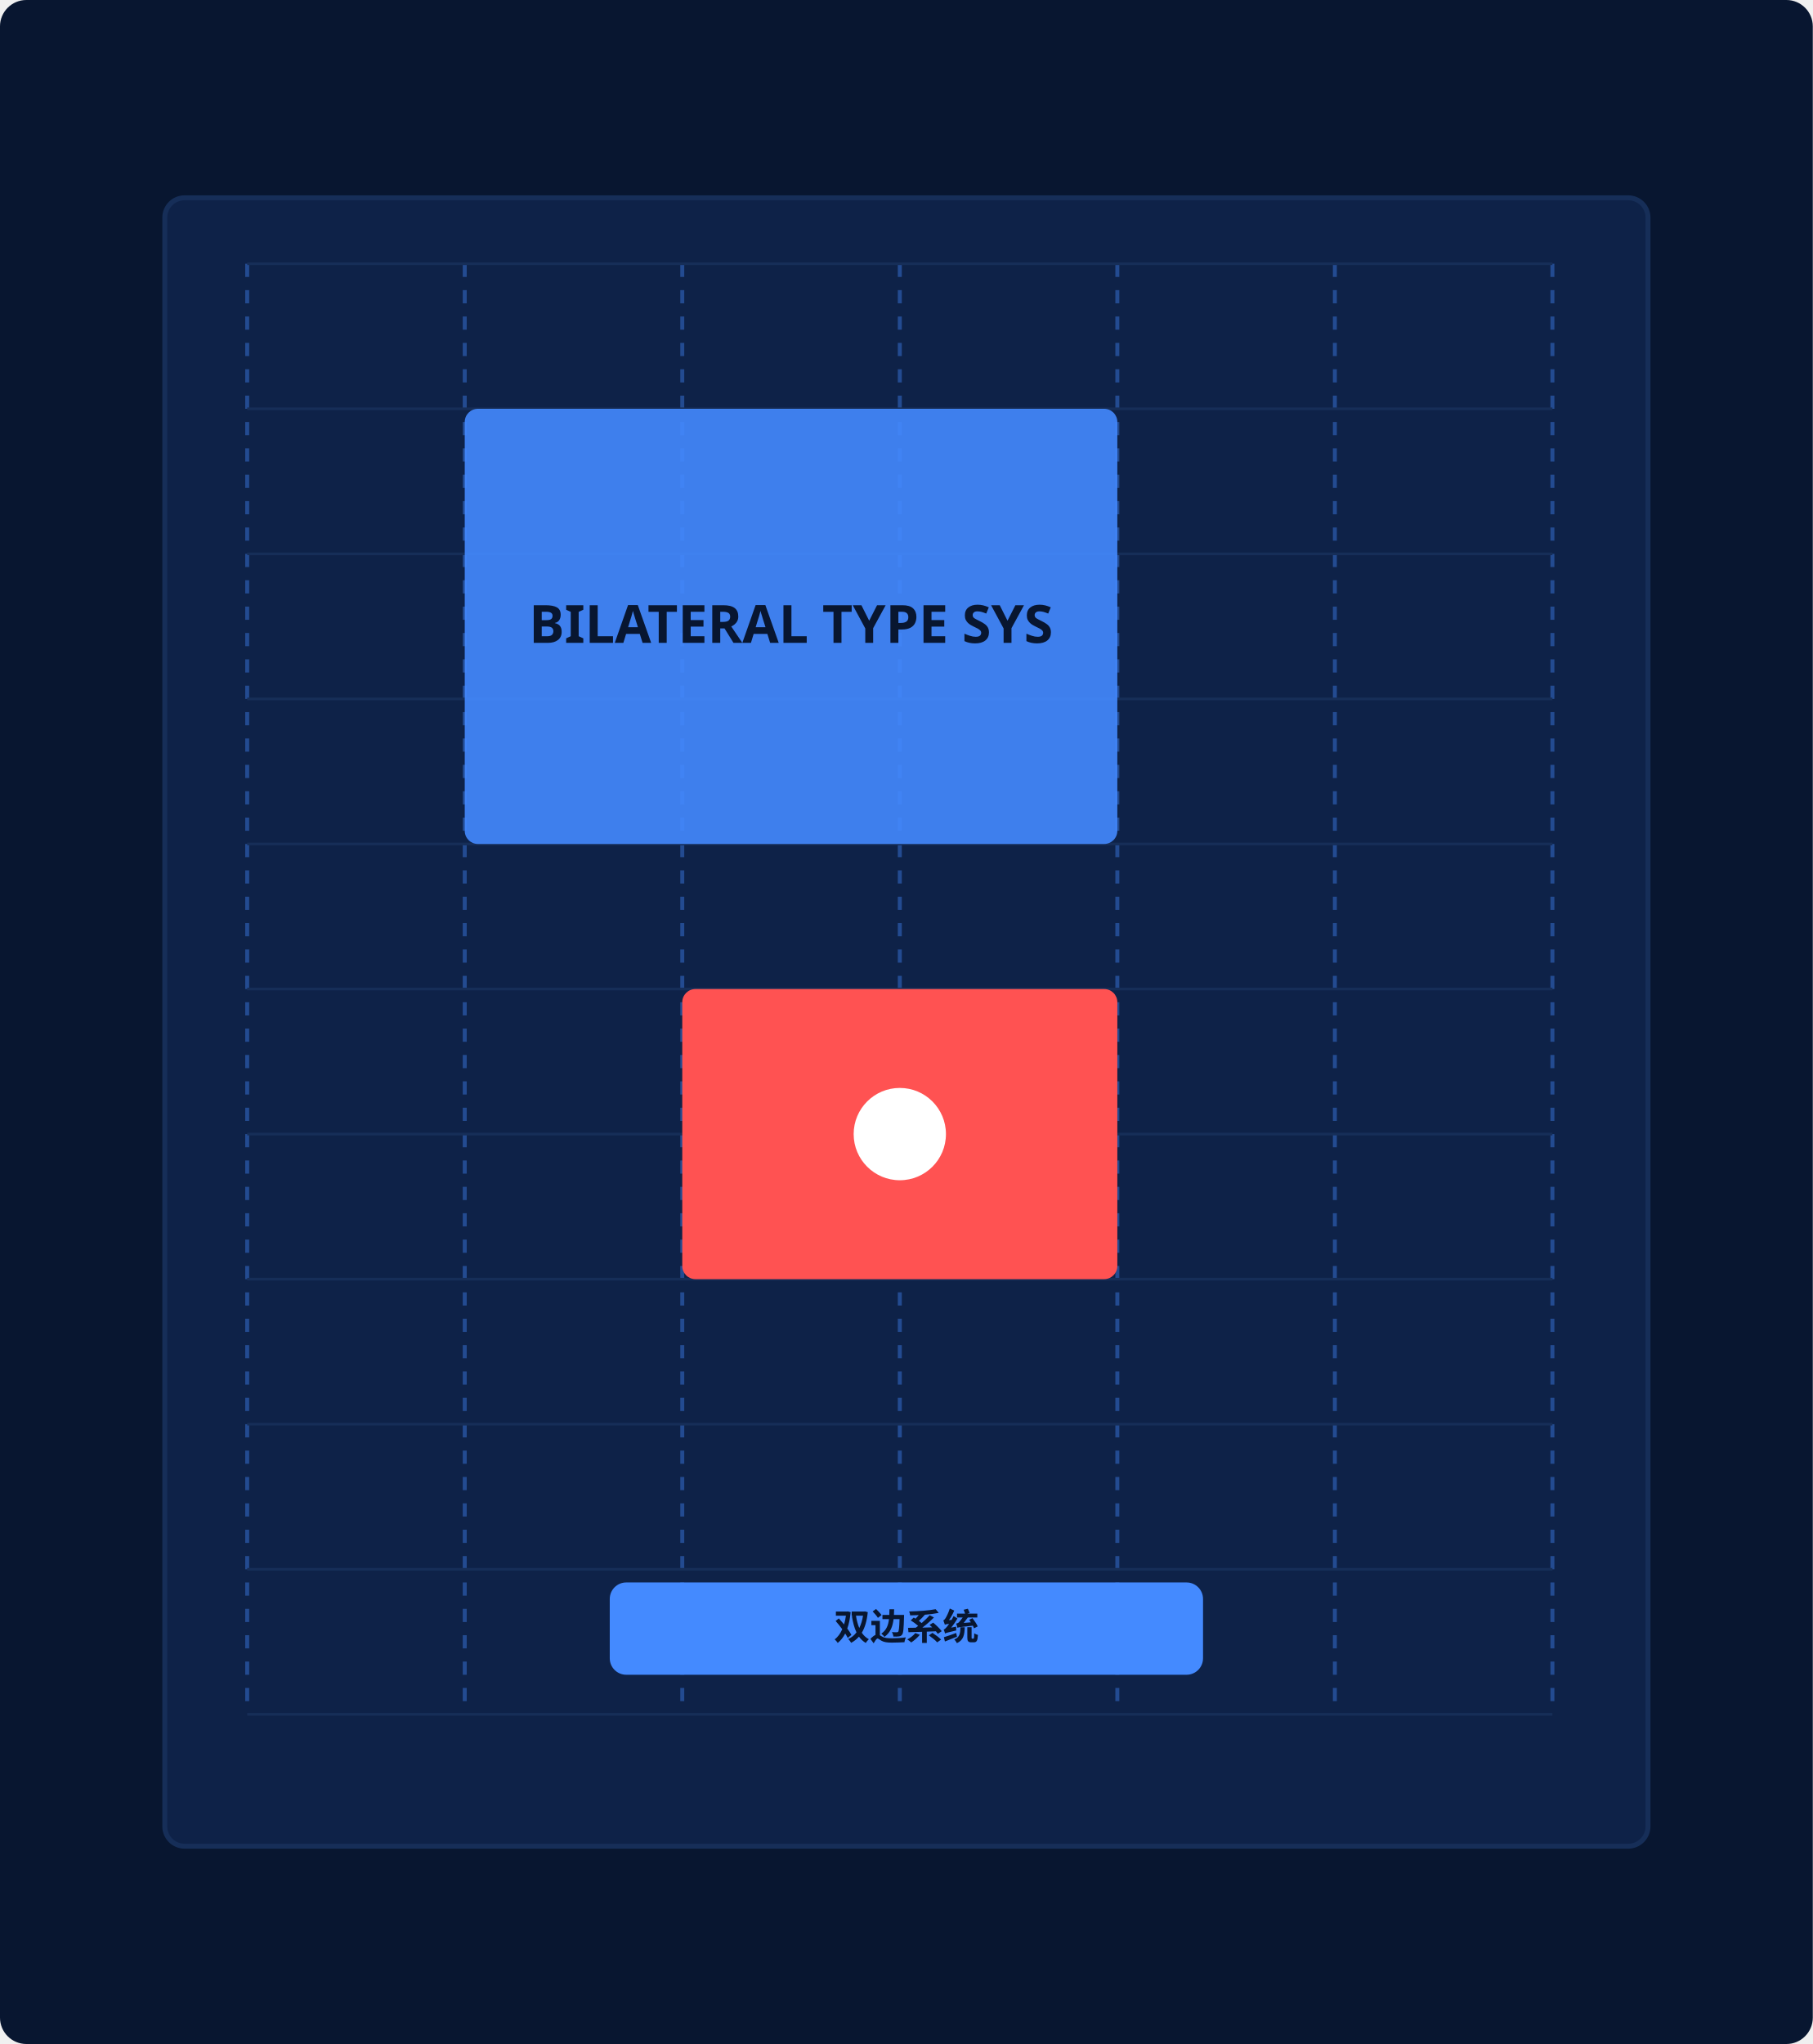
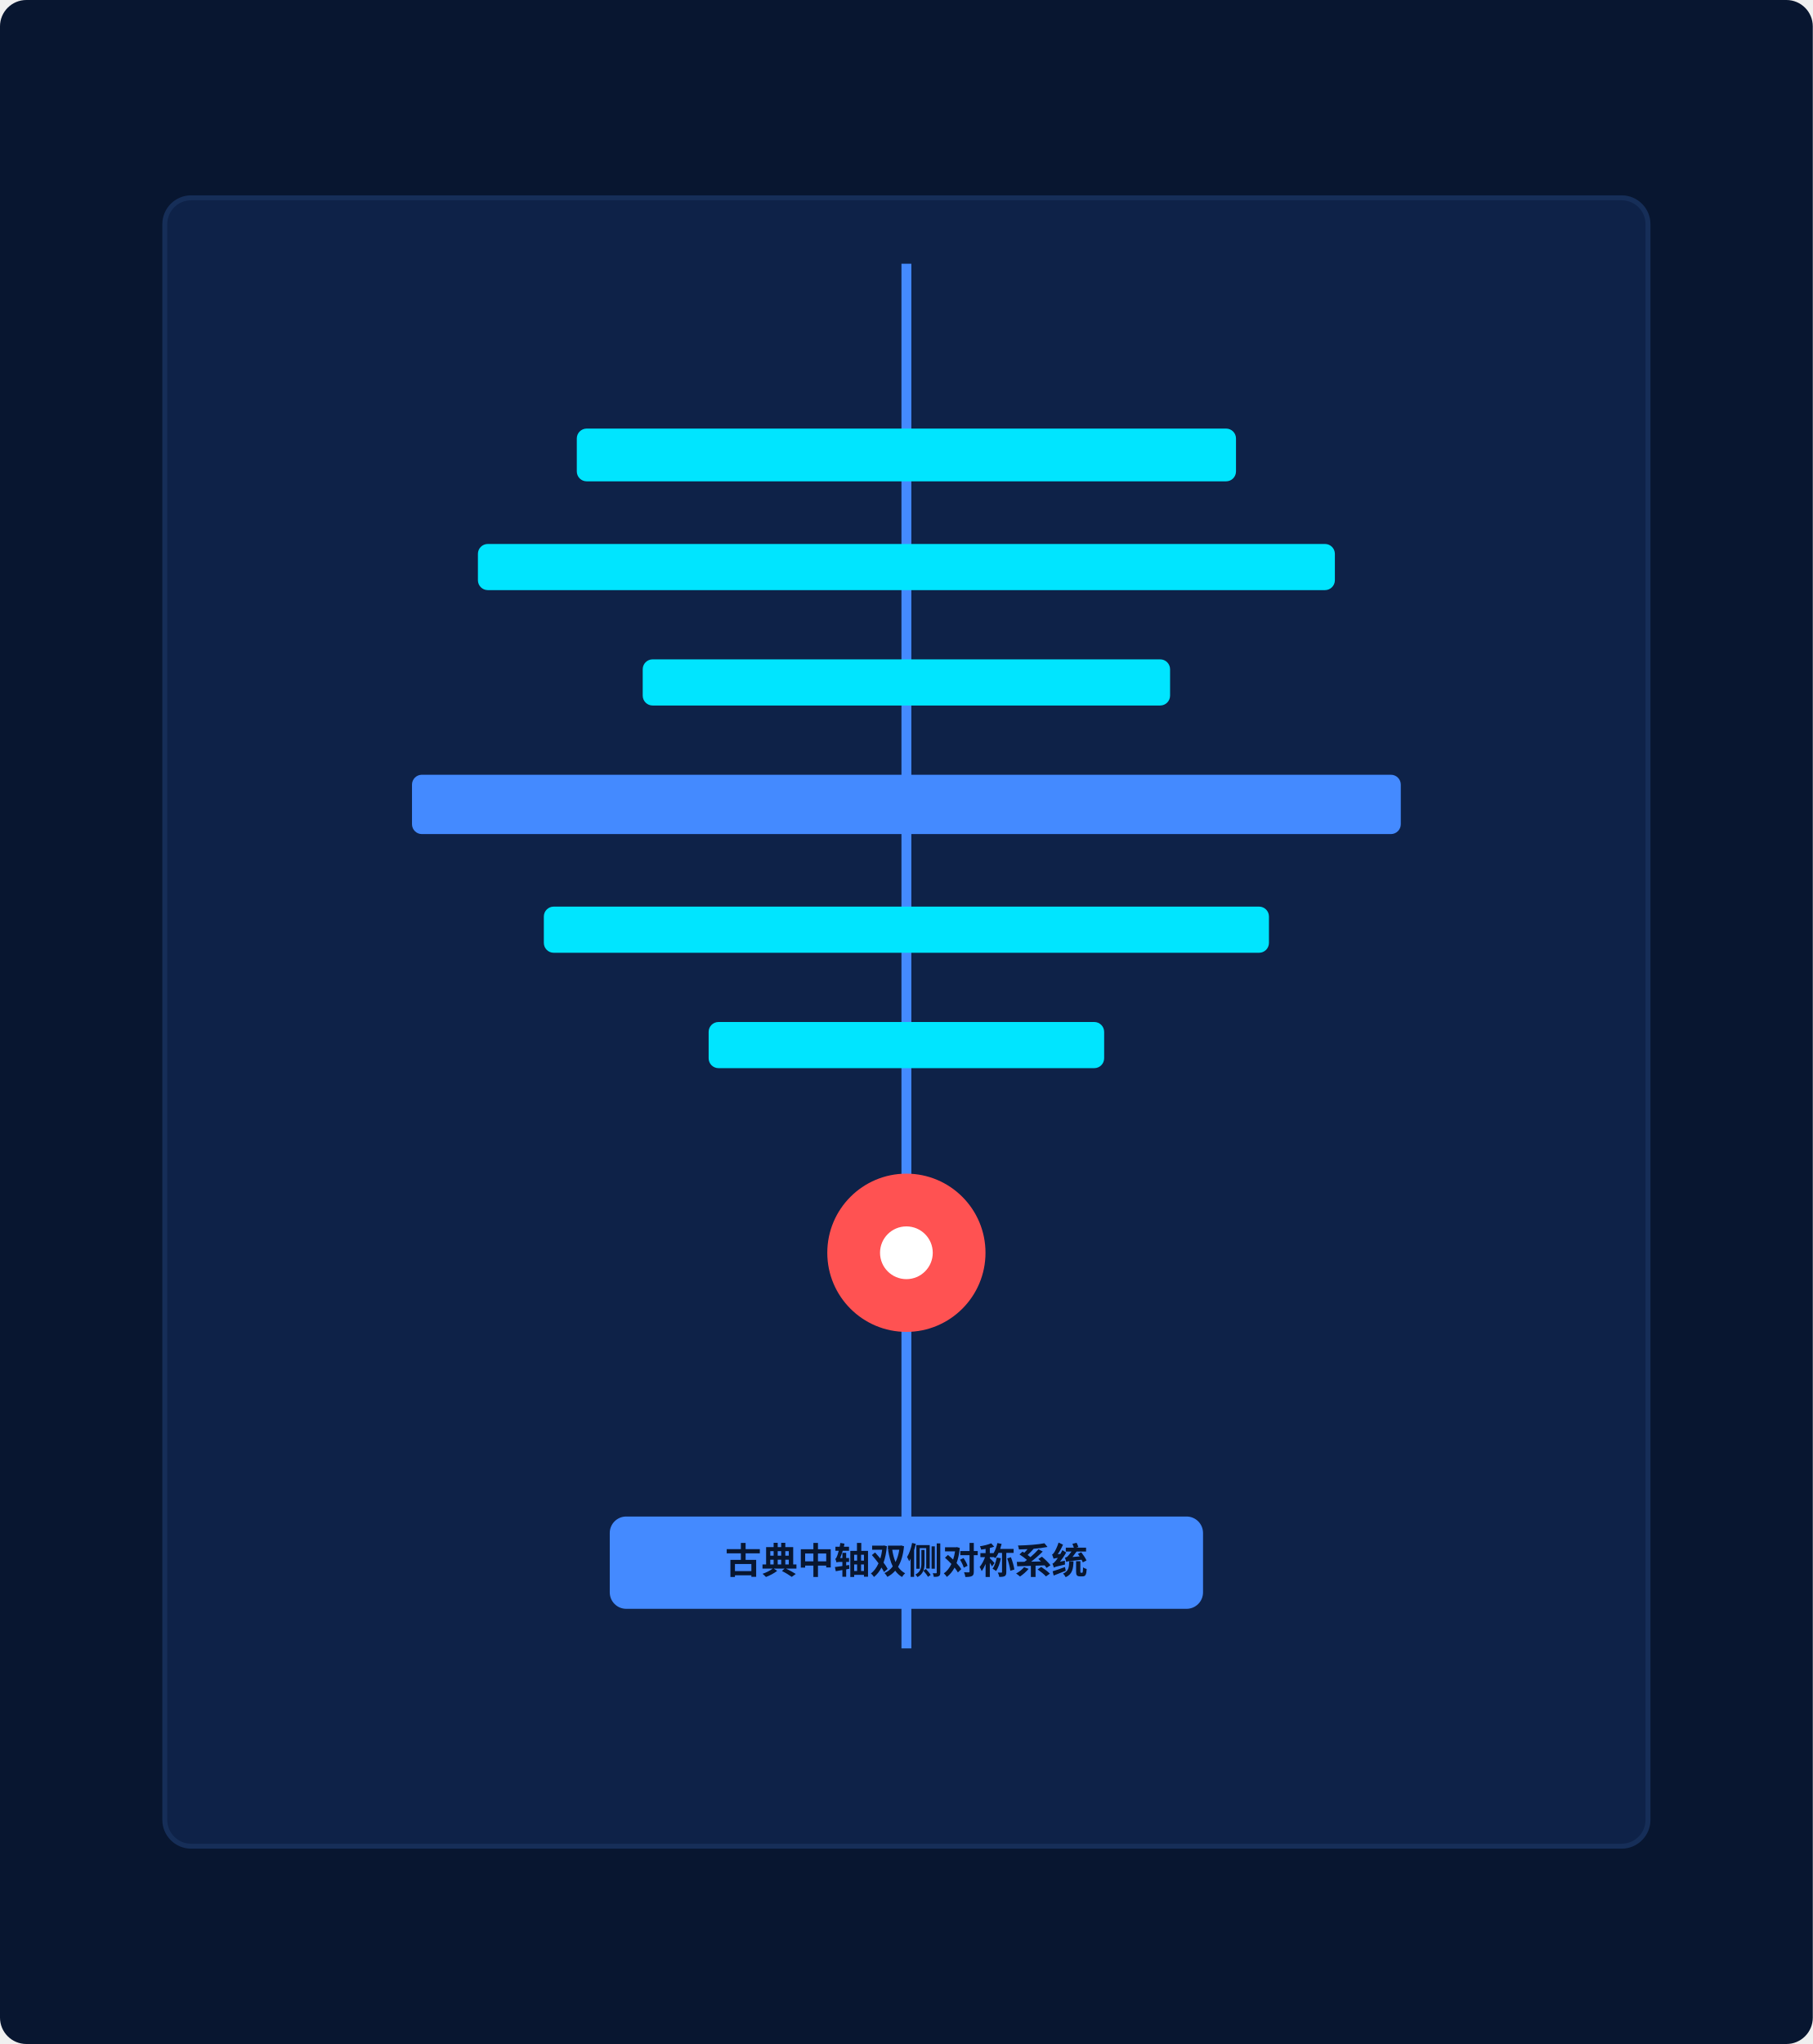
<svg xmlns="http://www.w3.org/2000/svg" viewBox="0 0 550 620">
  <rect width="550" height="620" fill="#081630" rx="8" />
-   <rect x="50" y="60" width="450" height="500" fill="#0E2248" stroke="#162E58" stroke-width="1.5" rx="6" />
-   <line x1="75" y1="80" x2="75" y2="520" stroke="#448AFF" stroke-width="1.2" stroke-dasharray="4,4" opacity="0.4" />
-   <line x1="141" y1="80" x2="141" y2="520" stroke="#448AFF" stroke-width="1.2" stroke-dasharray="4,4" opacity="0.4" />
-   <line x1="207" y1="80" x2="207" y2="520" stroke="#448AFF" stroke-width="1.2" stroke-dasharray="4,4" opacity="0.4" />
-   <line x1="273" y1="80" x2="273" y2="520" stroke="#448AFF" stroke-width="1.2" stroke-dasharray="4,4" opacity="0.4" />
-   <line x1="339" y1="80" x2="339" y2="520" stroke="#448AFF" stroke-width="1.2" stroke-dasharray="4,4" opacity="0.4" />
-   <line x1="405" y1="80" x2="405" y2="520" stroke="#448AFF" stroke-width="1.2" stroke-dasharray="4,4" opacity="0.4" />
-   <line x1="471" y1="80" x2="471" y2="520" stroke="#448AFF" stroke-width="1.2" stroke-dasharray="4,4" opacity="0.4" />
-   <line x1="75" y1="80" x2="471" y2="80" stroke="#162E58" stroke-width="0.8" />
-   <line x1="75" y1="124" x2="471" y2="124" stroke="#162E58" stroke-width="0.8" />
-   <line x1="75" y1="168" x2="471" y2="168" stroke="#162E58" stroke-width="0.8" />
-   <line x1="75" y1="212" x2="471" y2="212" stroke="#162E58" stroke-width="0.8" />
-   <line x1="75" y1="256" x2="471" y2="256" stroke="#162E58" stroke-width="0.8" />
-   <line x1="75" y1="300" x2="471" y2="300" stroke="#162E58" stroke-width="0.8" />
-   <line x1="75" y1="344" x2="471" y2="344" stroke="#162E58" stroke-width="0.8" />
-   <line x1="75" y1="388" x2="471" y2="388" stroke="#162E58" stroke-width="0.8" />
-   <line x1="75" y1="432" x2="471" y2="432" stroke="#162E58" stroke-width="0.8" />
-   <line x1="75" y1="476" x2="471" y2="476" stroke="#162E58" stroke-width="0.8" />
-   <line x1="75" y1="520" x2="471" y2="520" stroke="#162E58" stroke-width="0.8" />
-   <rect x="141" y="124" width="198" height="132" fill="#448AFF" rx="4" fill-opacity="0.9" />
-   <rect x="207" y="300" width="132" height="88" fill="#FF5252" rx="4" />
-   <circle cx="273" cy="344" r="14" fill="#FFFFFF" />
-   <text x="240.0" y="195" fill="#081630" font-size="16" font-weight="900" font-family="Montserrat" text-anchor="middle">BILATERAL TYPE SYS</text>
-   <rect x="185" y="480" width="180" height="28" rx="5" fill="#448AFF" />
-   <text x="275.0" y="497.36" fill="#081630" font-size="11" font-weight="900" font-family="PingFang SC, -apple-system, sans-serif" text-anchor="middle">双边系统</text>
+   <rect x="50" y="60" width="450" height="500" fill="#0E2248" rx="8" stroke="#162E58" stroke-width="1.5" />
+   <line x1="275" y1="80" x2="275" y2="500" stroke="#448AFF" stroke-width="3" />
+   <g fill="#00E5FF">
+     <rect x="175" y="130" width="200" height="16" rx="3" />
+     <rect x="145" y="165" width="260" height="14" rx="3" />
+     <rect x="195" y="200" width="160" height="14" rx="3" />
+     <rect x="125" y="235" width="300" height="18" rx="3" fill="#448AFF" />
+     <rect x="165" y="275" width="220" height="14" rx="3" />
+     <rect x="215" y="310" width="120" height="14" rx="3" />
+   </g>
+   <circle cx="275" cy="380" r="24" fill="#FF5252" />
+   <circle cx="275" cy="380" r="8" fill="#FFFFFF" />
+   <rect x="185" y="460" width="180" height="28" rx="5" fill="#448AFF" />
+   <text x="275.0" y="477.36" fill="#081630" font-size="11" font-weight="900" font-family="PingFang SC, -apple-system, sans-serif" text-anchor="middle">古典中轴双侧对称系统</text>
</svg>
